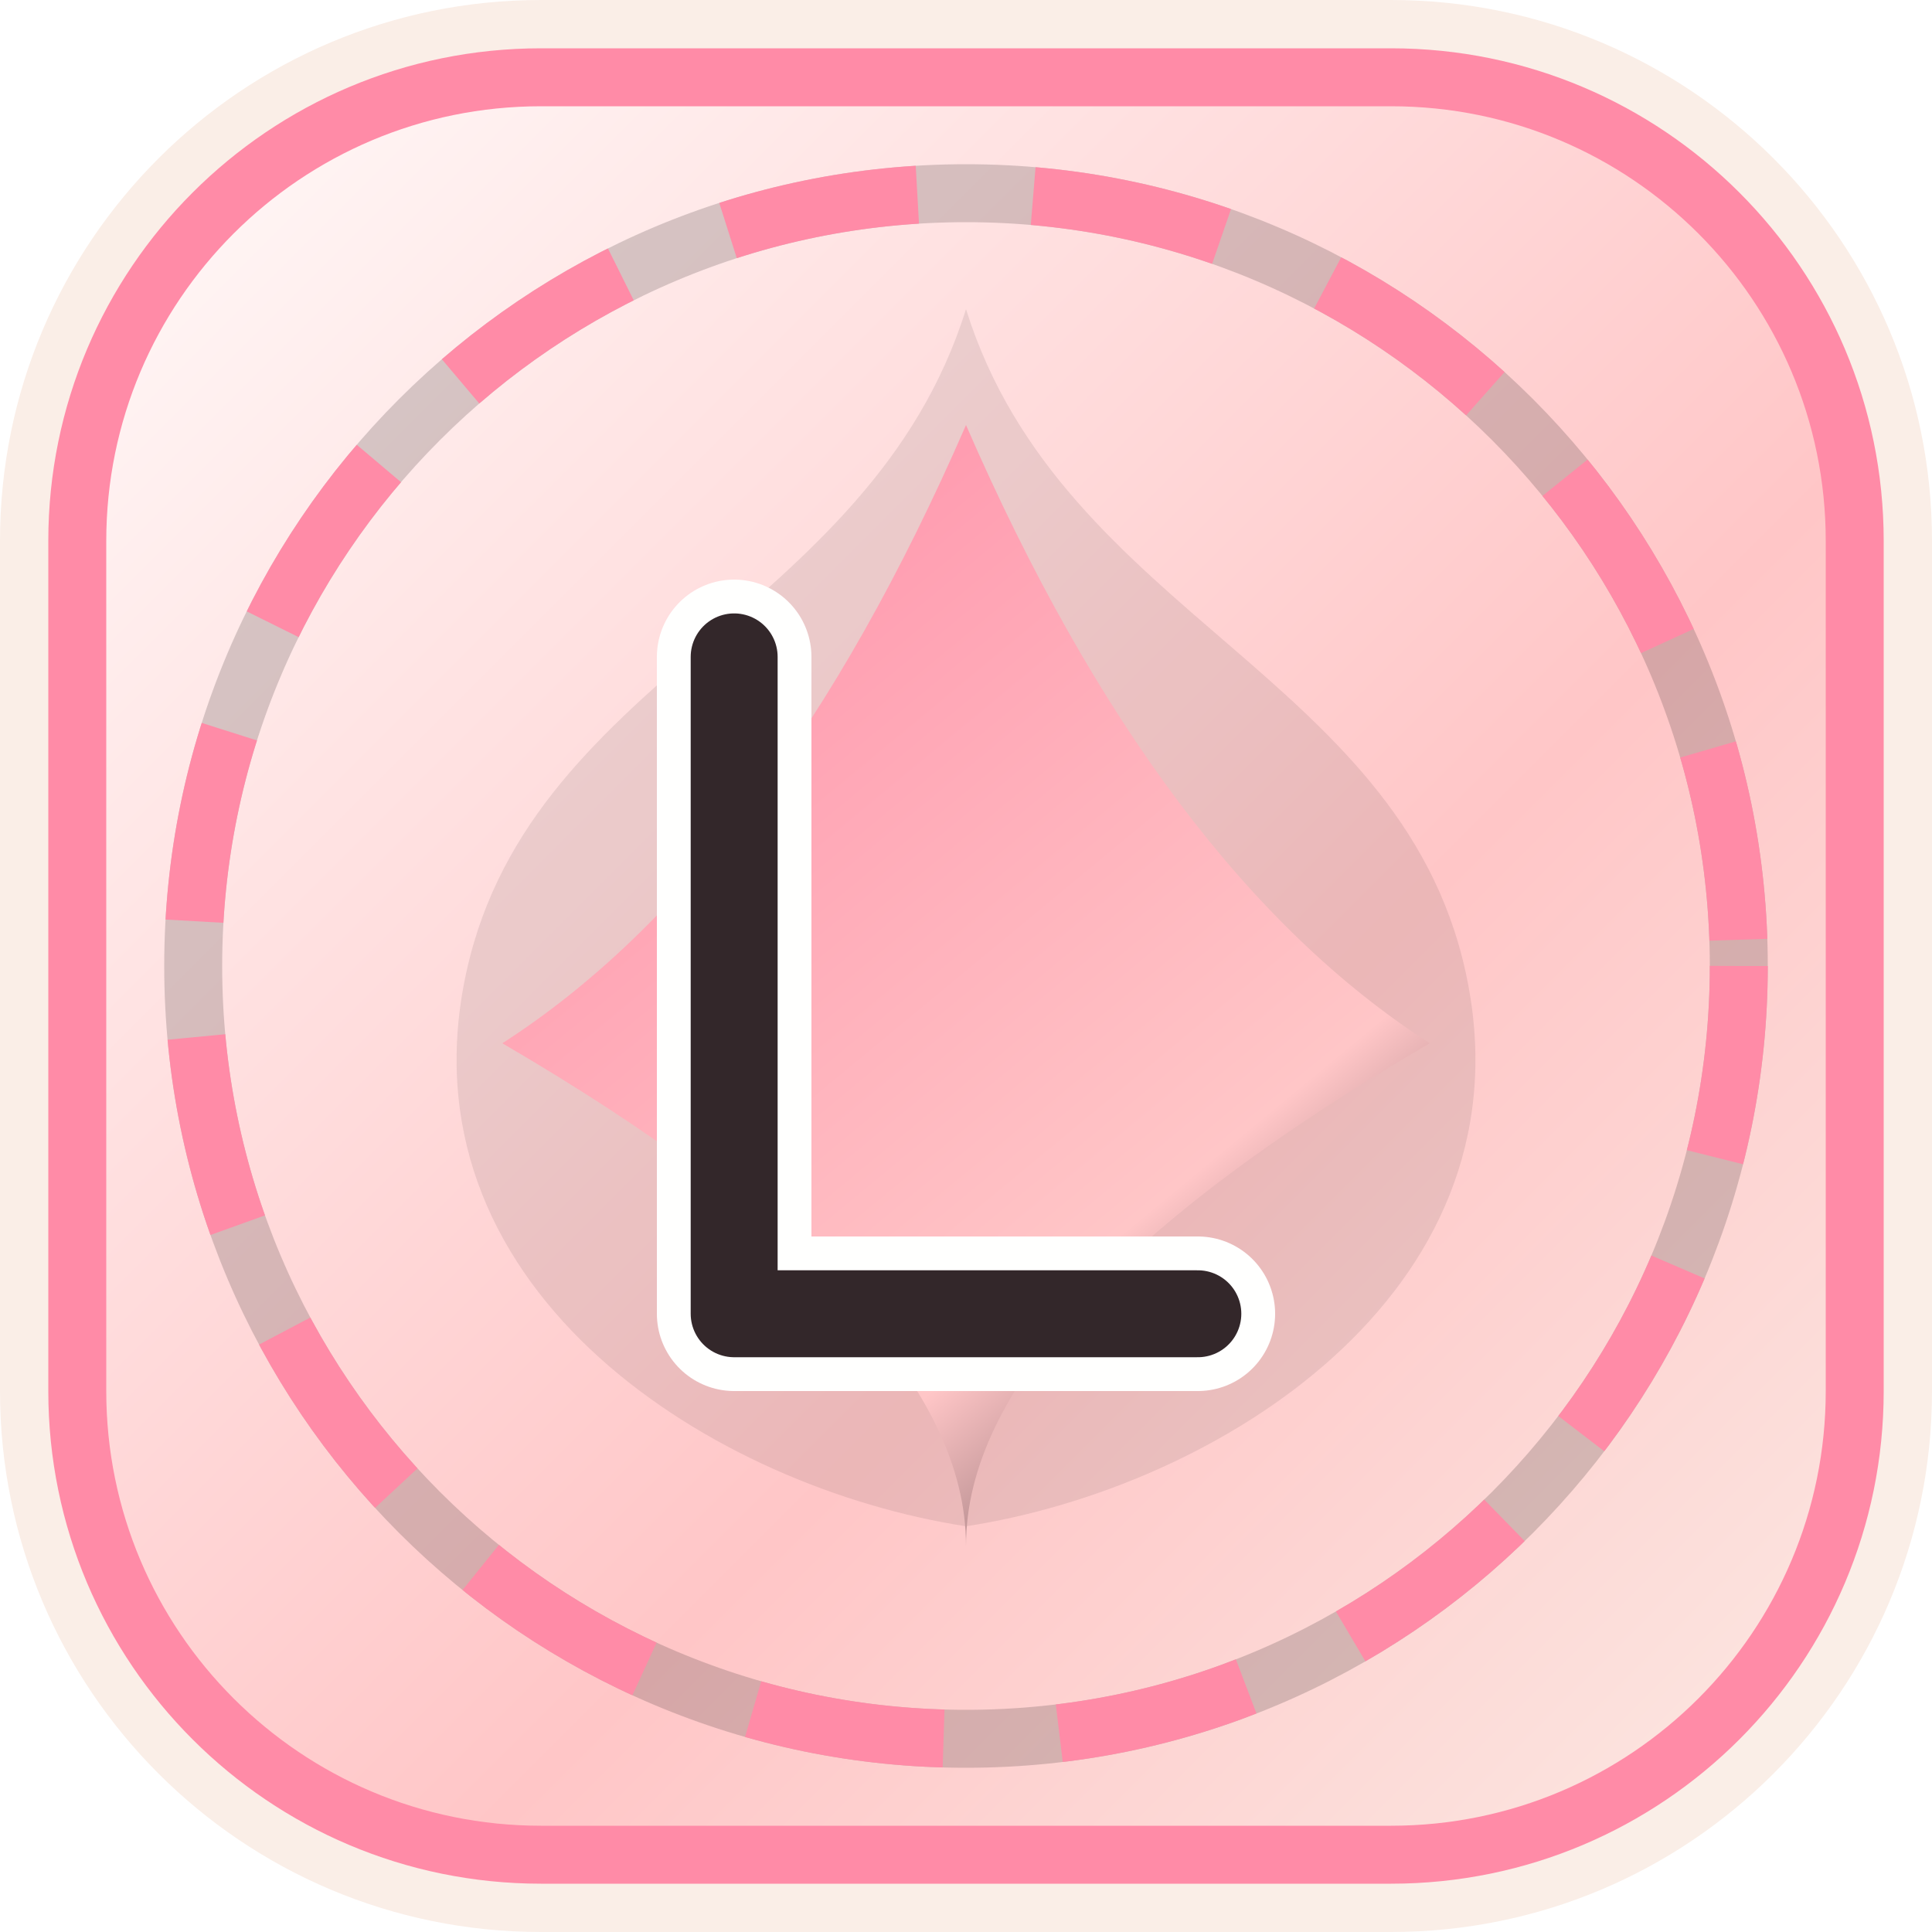
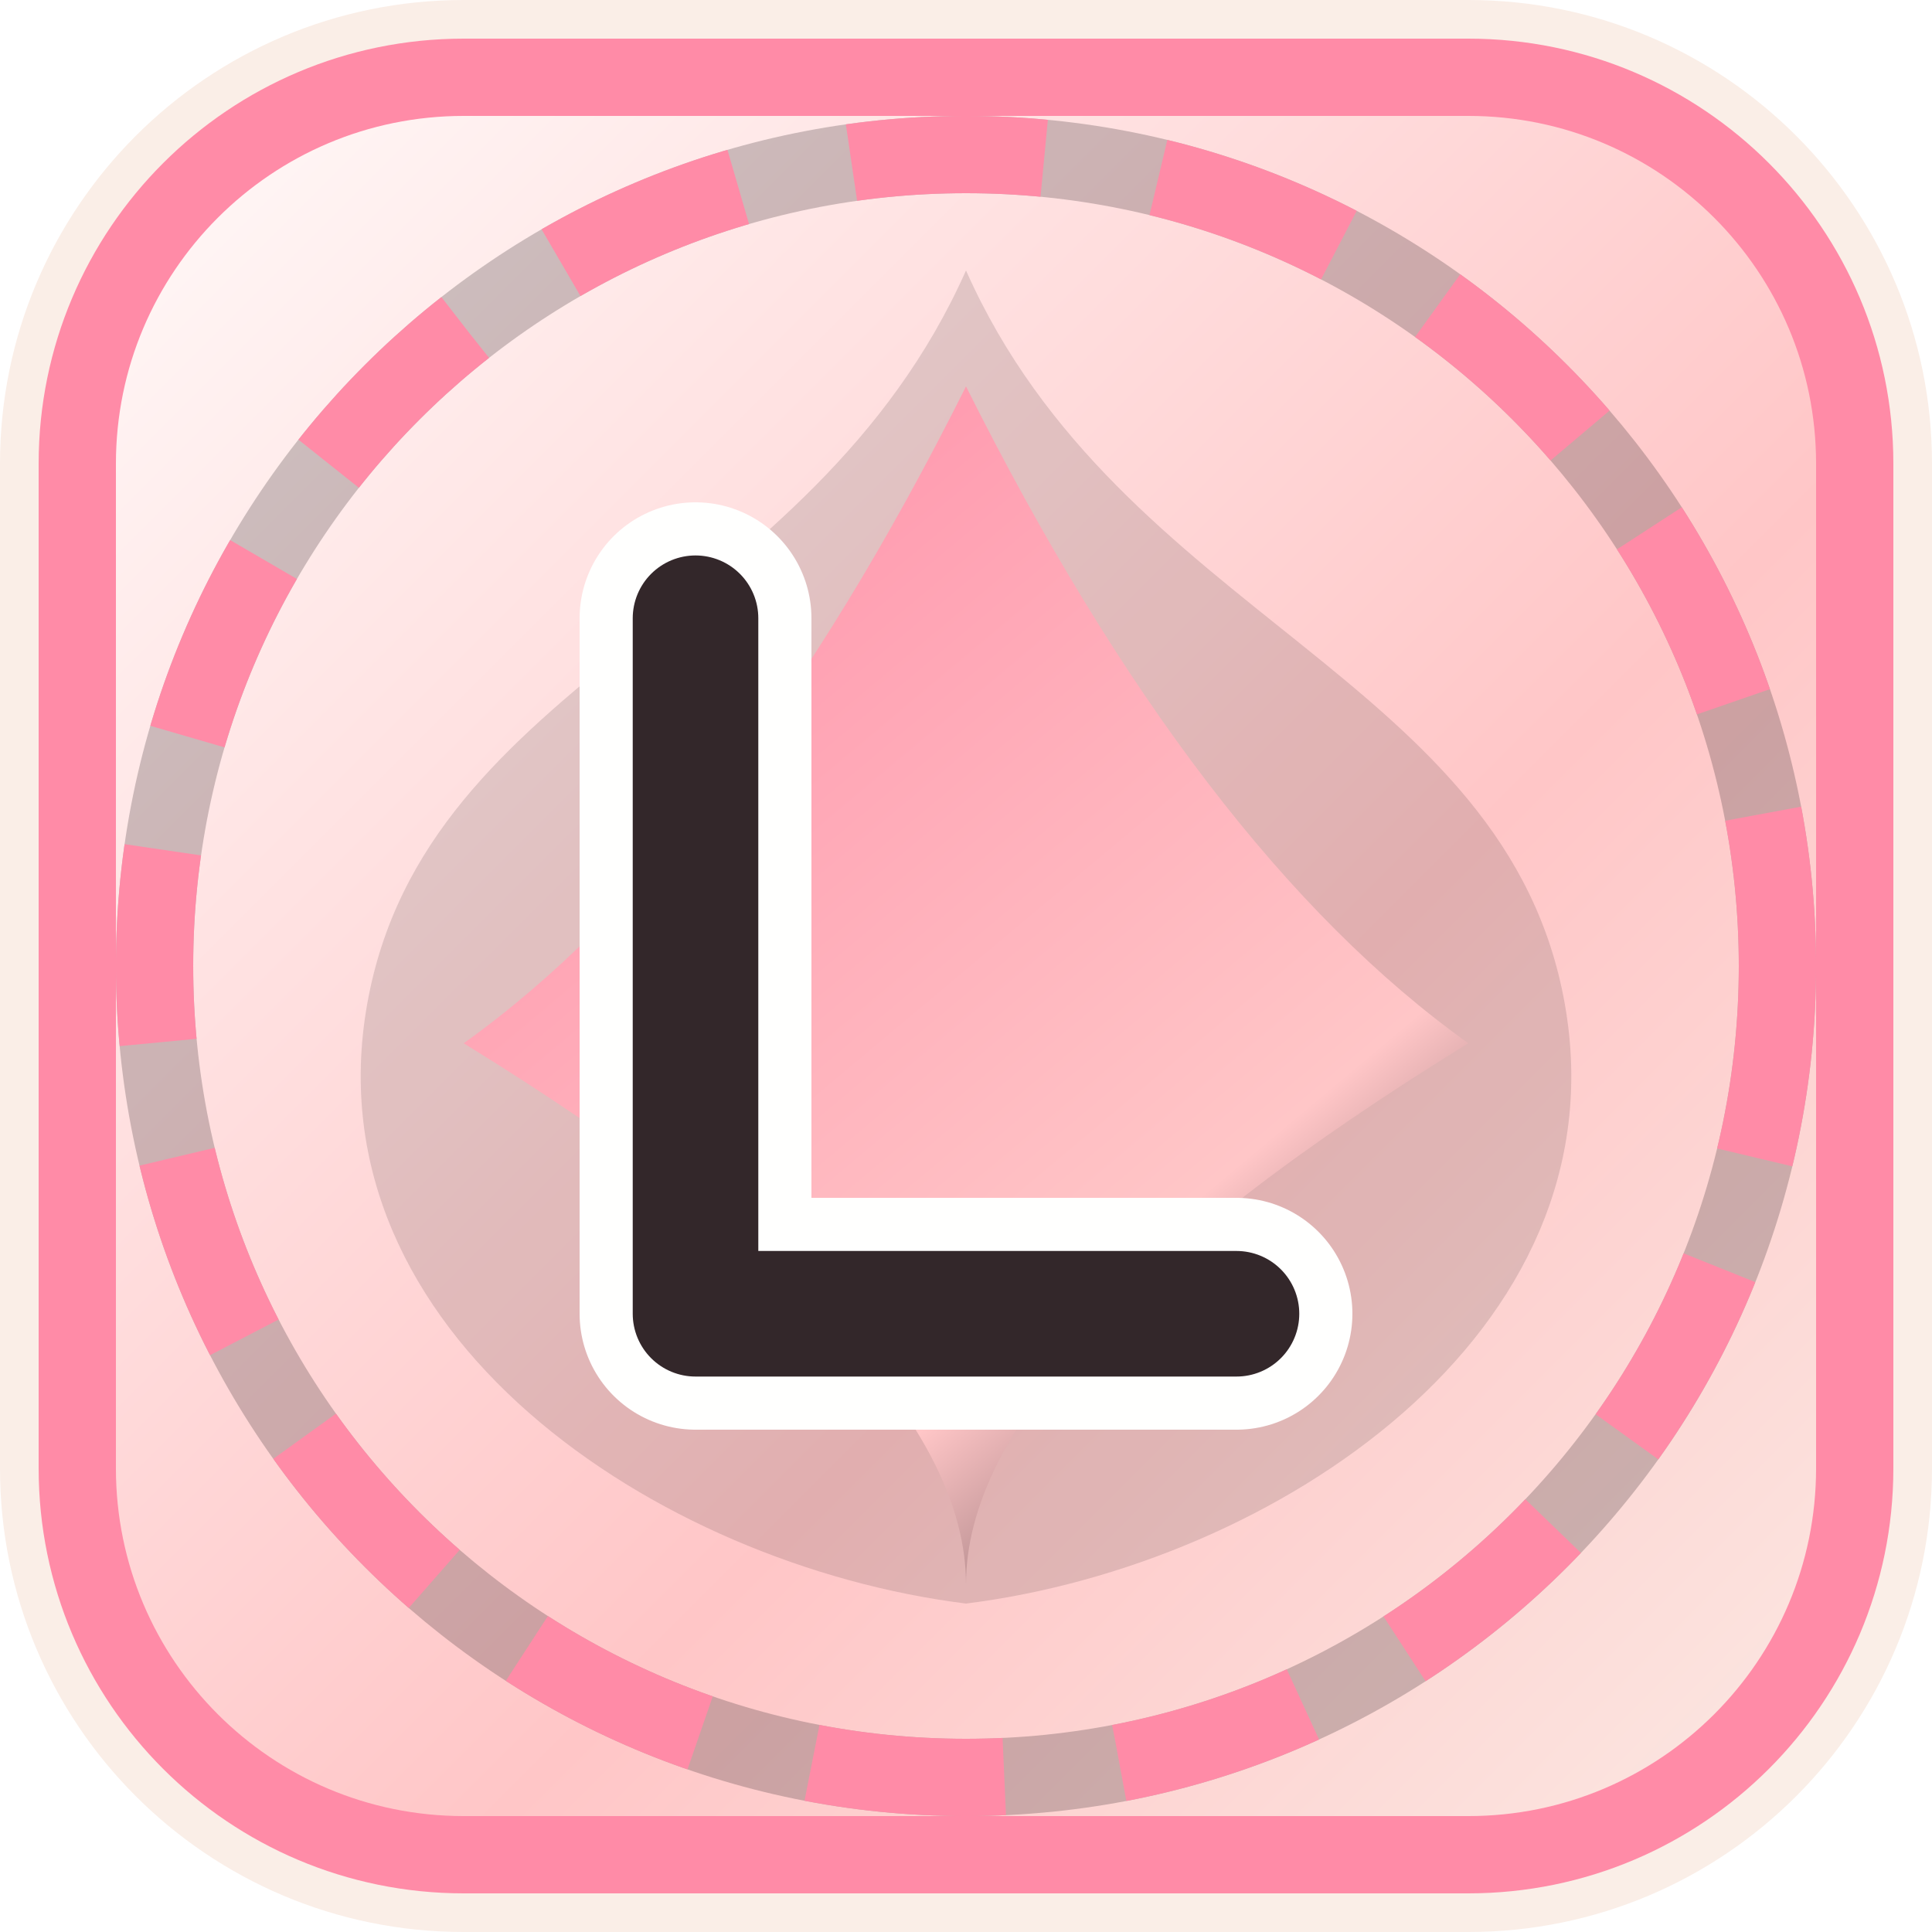
<svg xmlns="http://www.w3.org/2000/svg" viewBox="0 0 100 100" fill="none">
-   <rect width="100" height="100" rx="28" fill="#faeee7" />
-   <rect width="92" height="92" x="4" y="4" rx="24" fill="url(#bgGrad)" stroke="#ff8ba7" stroke-width="3" />
+   <rect width="100" height="100" rx="24" fill="#faeee7" />
+   <rect width="92" height="92" x="4" y="4" rx="20" fill="url(#bgGradFav)" stroke="#ff8ba7" stroke-width="4" />
  
-   {/* Outer Ring */}
-   <circle cx="50" cy="50" r="40" stroke="#33272a" stroke-width="3" opacity="0.2" />
-   <circle cx="50" cy="50" r="40" stroke="#ff8ba7" stroke-width="3" stroke-dasharray="10 6" />
+   {/* Dashed Outer Ring */}
+   <circle cx="50" cy="50" r="42" stroke="#33272a" stroke-width="4" opacity="0.25" />
+   <circle cx="50" cy="50" r="42" stroke="#ff8ba7" stroke-width="4" stroke-dasharray="10 6" />
  
-   {/* Lotus Motif */}
-   <path d="M50 16 C55 32 73 35 76 51 C79 67 63 77 50 79 C37 77 21 67 24 51 C27 35 45 32 50 16 Z" fill="#33272a" opacity="0.1" />
-   <path d="M50 22 Q60 45 74 54 Q50 68 50 80 Q50 68 26 54 Q40 45 50 22 Z" fill="url(#logoGrad)" />
+   {/* Bold Lotus Motif */}
+   <path d="M50 14 C58 32 78 35 81 52 C84 69 66 81 50 83 C34 81 16 69 19 52 C22 35 42 32 50 14 Z" fill="#33272a" opacity="0.15" />
+   <path d="M50 20 Q62 44 76 54 Q50 70 50 82 Q50 70 24 54 Q38 44 50 20 Z" fill="url(#logoGradFav)" />
  
-   {/* Interlocking L Accent */}
-   <path d="M38 34 V68 H62" stroke="#fffffe" stroke-width="8" stroke-linecap="round" stroke-linejoin="round" />
-   <path d="M38 34 V68 H62" stroke="#33272a" stroke-width="4.5" stroke-linecap="round" stroke-linejoin="round" />
+   {/* Bold Interlocking L Accent */}
+   <path d="M36 32 V68 H64" stroke="#fffffe" stroke-width="12" stroke-linecap="round" stroke-linejoin="round" />
+   <path d="M36 32 V68 H64" stroke="#33272a" stroke-width="6.5" stroke-linecap="round" stroke-linejoin="round" />
  <defs>
-     <linearGradient id="bgGrad" x1="0" y1="0" x2="100" y2="100" gradientUnits="userSpaceOnUse">
+     <linearGradient id="bgGradFav" x1="0" y1="0" x2="100" y2="100" gradientUnits="userSpaceOnUse">
      <stop stop-color="#fffffe" />
      <stop offset="0.6" stop-color="#ffc6c7" />
      <stop offset="1" stop-color="#faeee7" />
    </linearGradient>
-     <linearGradient id="logoGrad" x1="26" y1="22" x2="74" y2="80" gradientUnits="userSpaceOnUse">
+     <linearGradient id="logoGradFav" x1="24" y1="20" x2="76" y2="82" gradientUnits="userSpaceOnUse">
      <stop stop-color="#ff8ba7" />
      <stop offset="0.7" stop-color="#ffc6c7" />
      <stop offset="1" stop-color="#33272a" />
    </linearGradient>
  </defs>
</svg>
